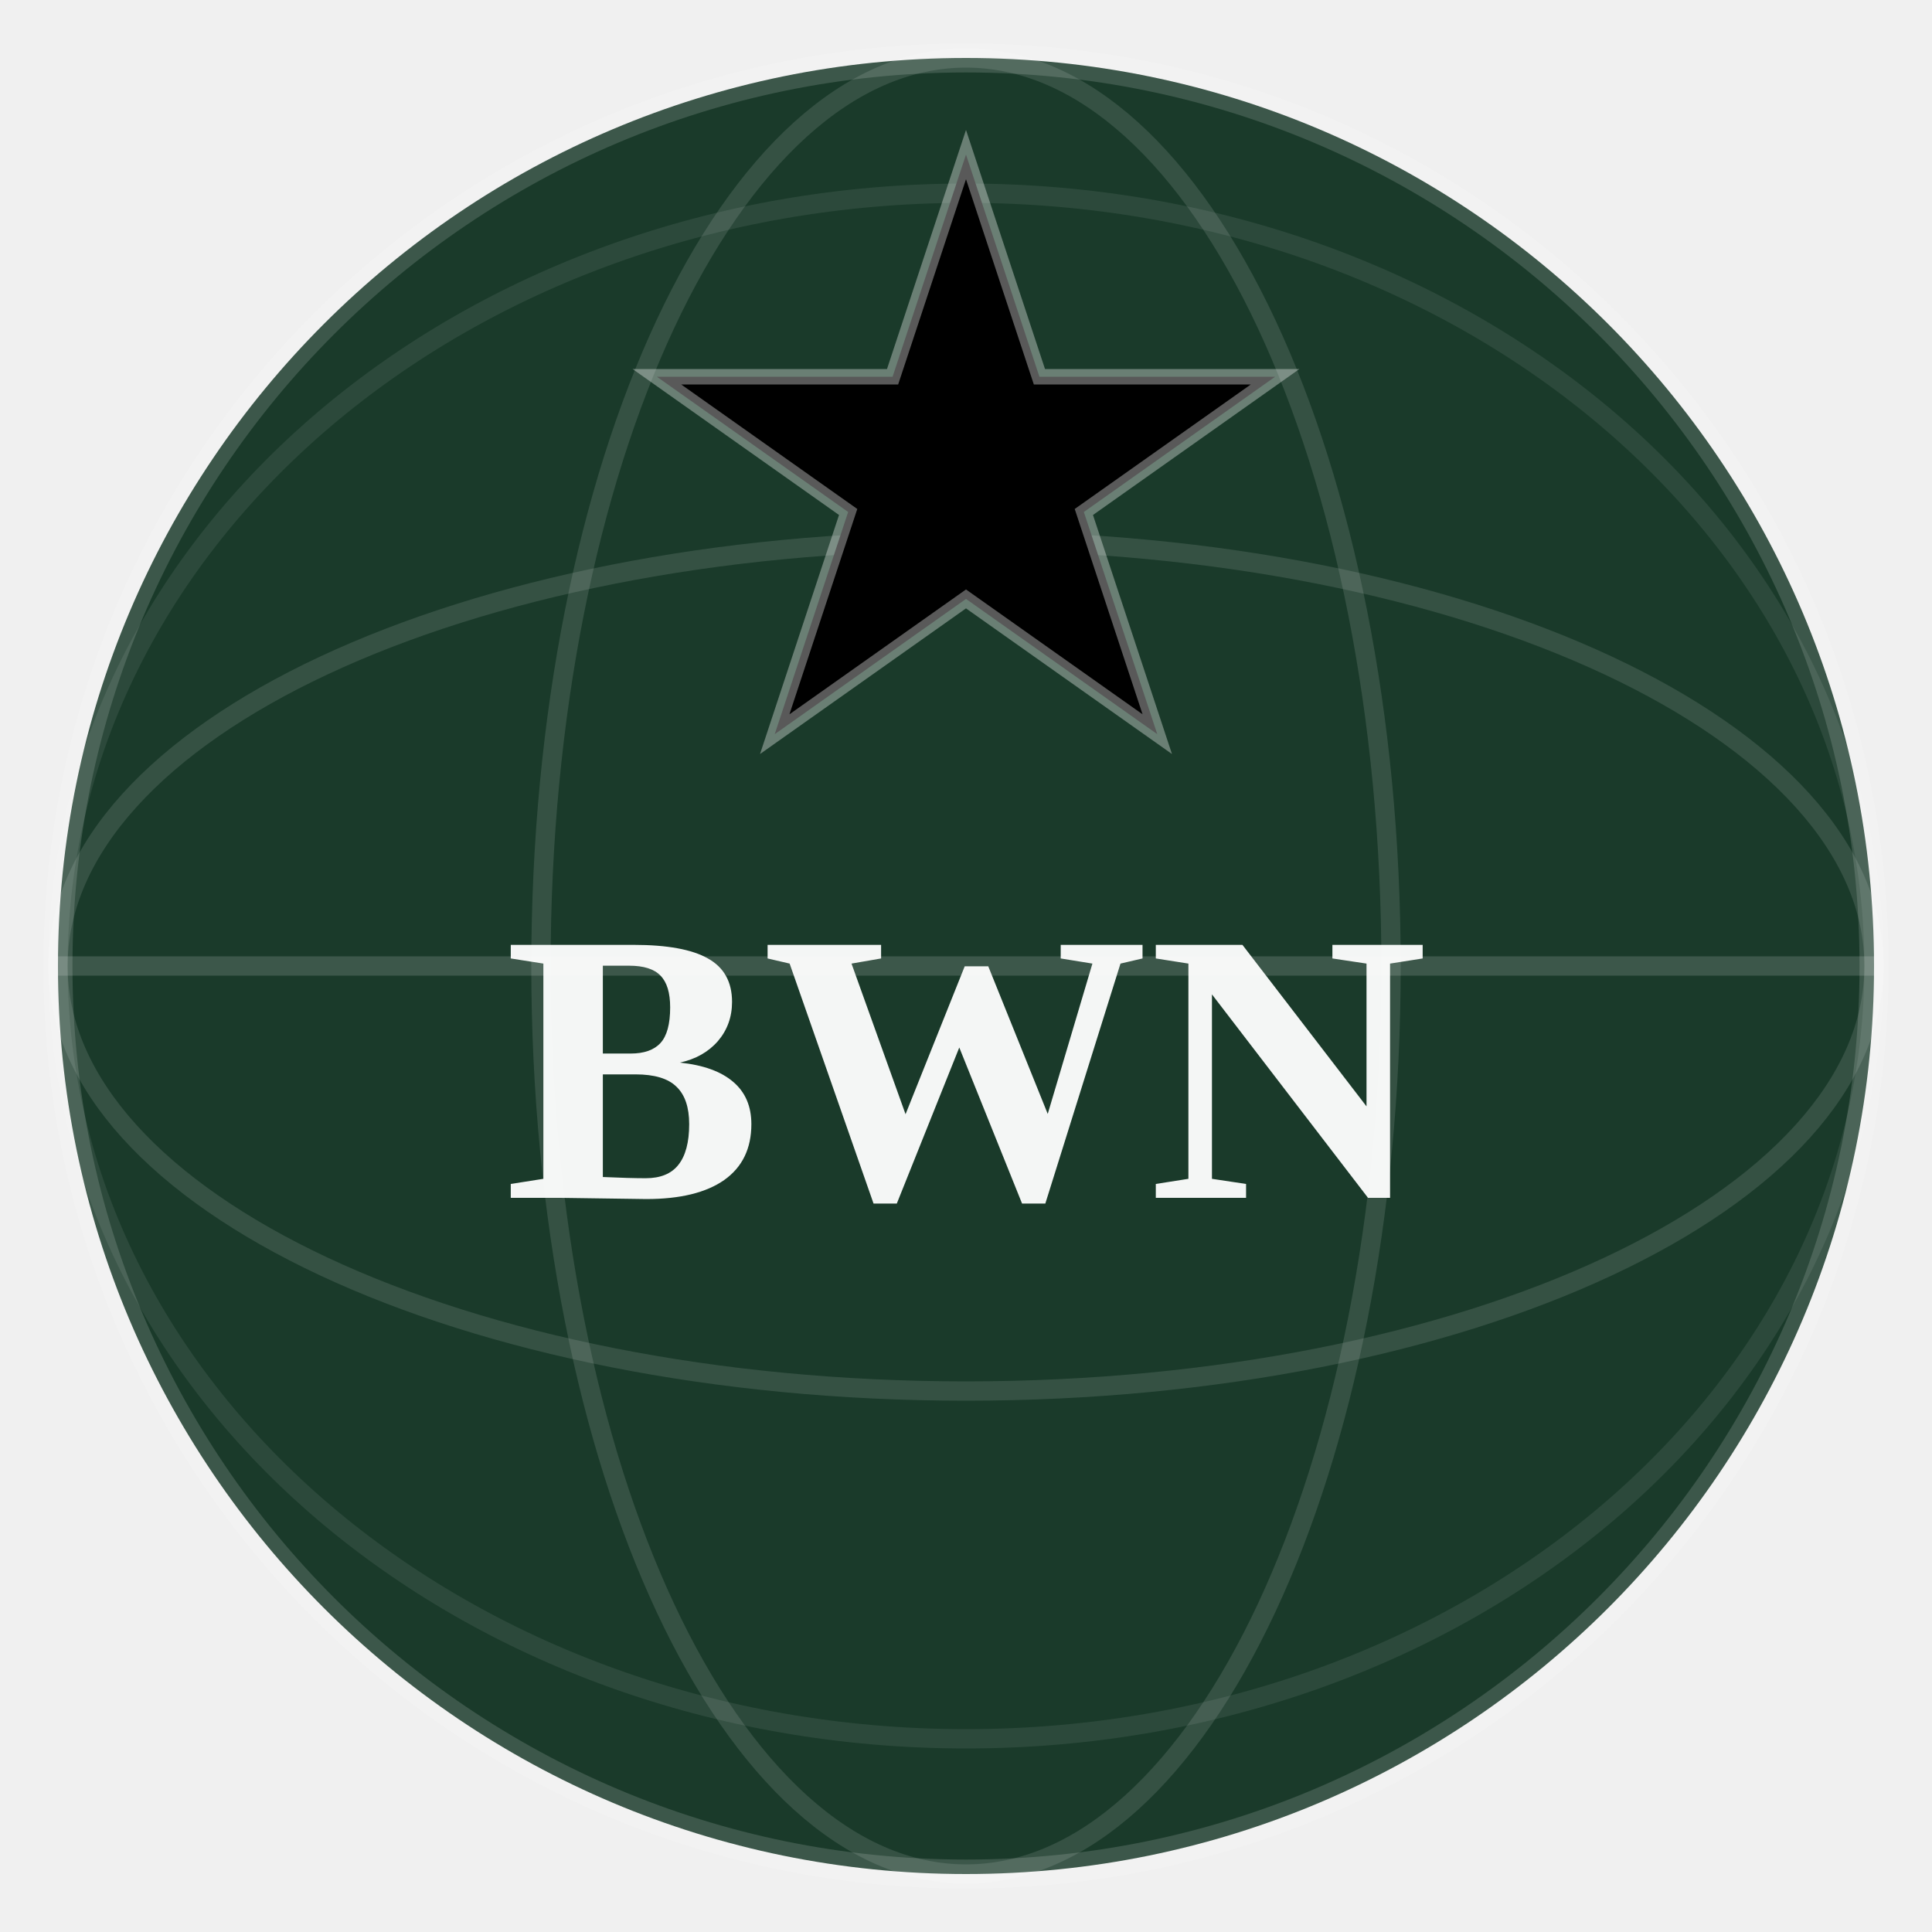
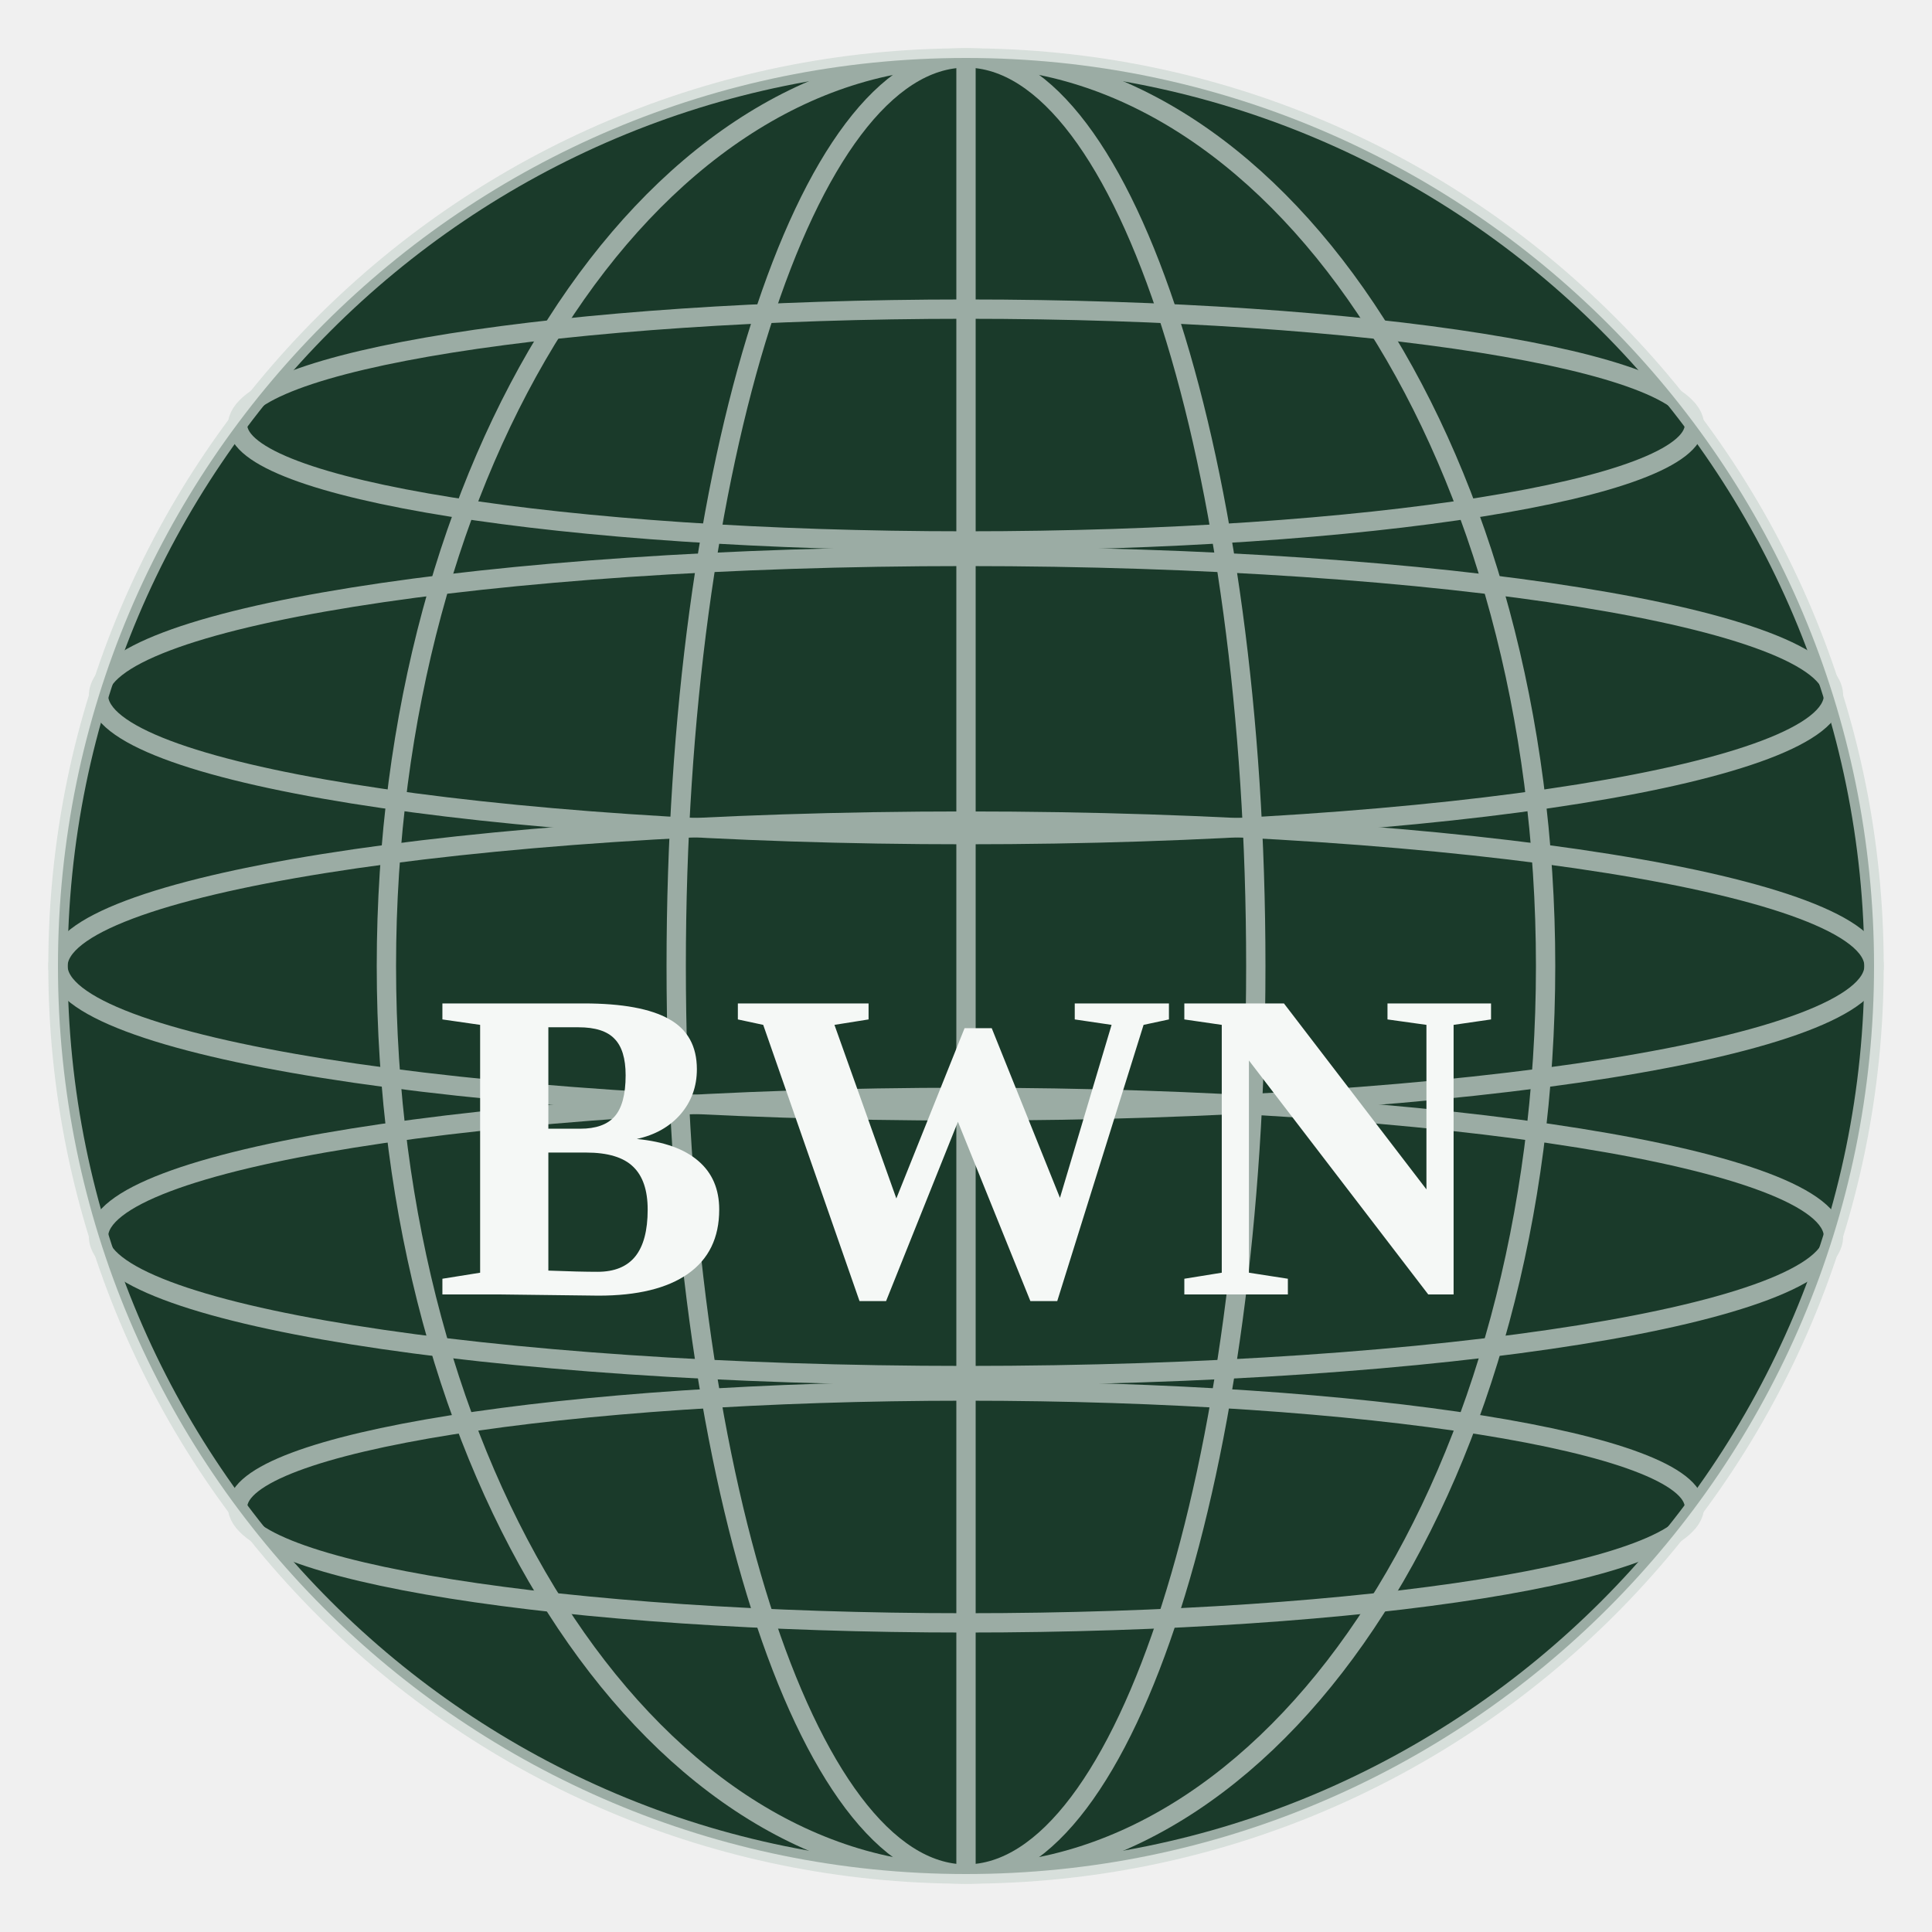
<svg xmlns="http://www.w3.org/2000/svg" viewBox="0 0 100 100" aria-hidden="true">
-   <circle cx="50" cy="50" r="47" fill="#1a3a2a" stroke="rgba(255,255,255,0.15)" stroke-width="1.5" />
-   <ellipse cx="50" cy="50" rx="47" ry="22" fill="none" stroke="rgba(255,255,255,0.12)" stroke-width="1" />
-   <ellipse cx="50" cy="50" rx="47" ry="40" fill="none" stroke="rgba(255,255,255,0.08)" stroke-width="1" />
-   <ellipse cx="50" cy="50" rx="22" ry="47" fill="none" stroke="rgba(255,255,255,0.12)" stroke-width="1" />
-   <line x1="3" y1="50" x2="97" y2="50" stroke="rgba(255,255,255,0.15)" stroke-width="1" />
-   <polygon points="50,8 53.8,19.5 66,19.5 56.1,26.5 59.9,38 50,31 40.1,38 43.9,26.5 34,19.5 46.2,19.5" fill="#000000" stroke="rgba(255,255,255,0.35)" stroke-width="0.8" />
-   <text x="50" y="62" text-anchor="middle" font-family="Georgia, 'Times New Roman', serif" font-size="20" font-weight="bold" fill="white" opacity="0.95">BWN</text>
+   <circle cx="50" cy="50" r="47" fill="#1a3a2a" />
+   <g fill="none" stroke="#cdd8d2" stroke-width="1" opacity="0.72">
+     <circle cx="50" cy="50" r="47" />
+     <ellipse cx="50" cy="50" rx="30" ry="47" />
+     <ellipse cx="50" cy="50" rx="15" ry="47" />
+     <line x1="50" y1="3" x2="50" y2="97" />
+     <ellipse cx="50" cy="50" rx="47" ry="7.5" />
+     <ellipse cx="50" cy="36" rx="44.9" ry="7.2" />
+     <ellipse cx="50" cy="64" rx="44.9" ry="7.2" />
+     <ellipse cx="50" cy="22" rx="37.7" ry="6" />
+     <ellipse cx="50" cy="78" rx="37.7" ry="6" />
+   </g>
+   <text x="50" y="67" text-anchor="middle" font-family="Georgia, 'Times New Roman', serif" font-size="23" font-weight="bold" fill="#f5f8f6">BWN</text>
</svg>
